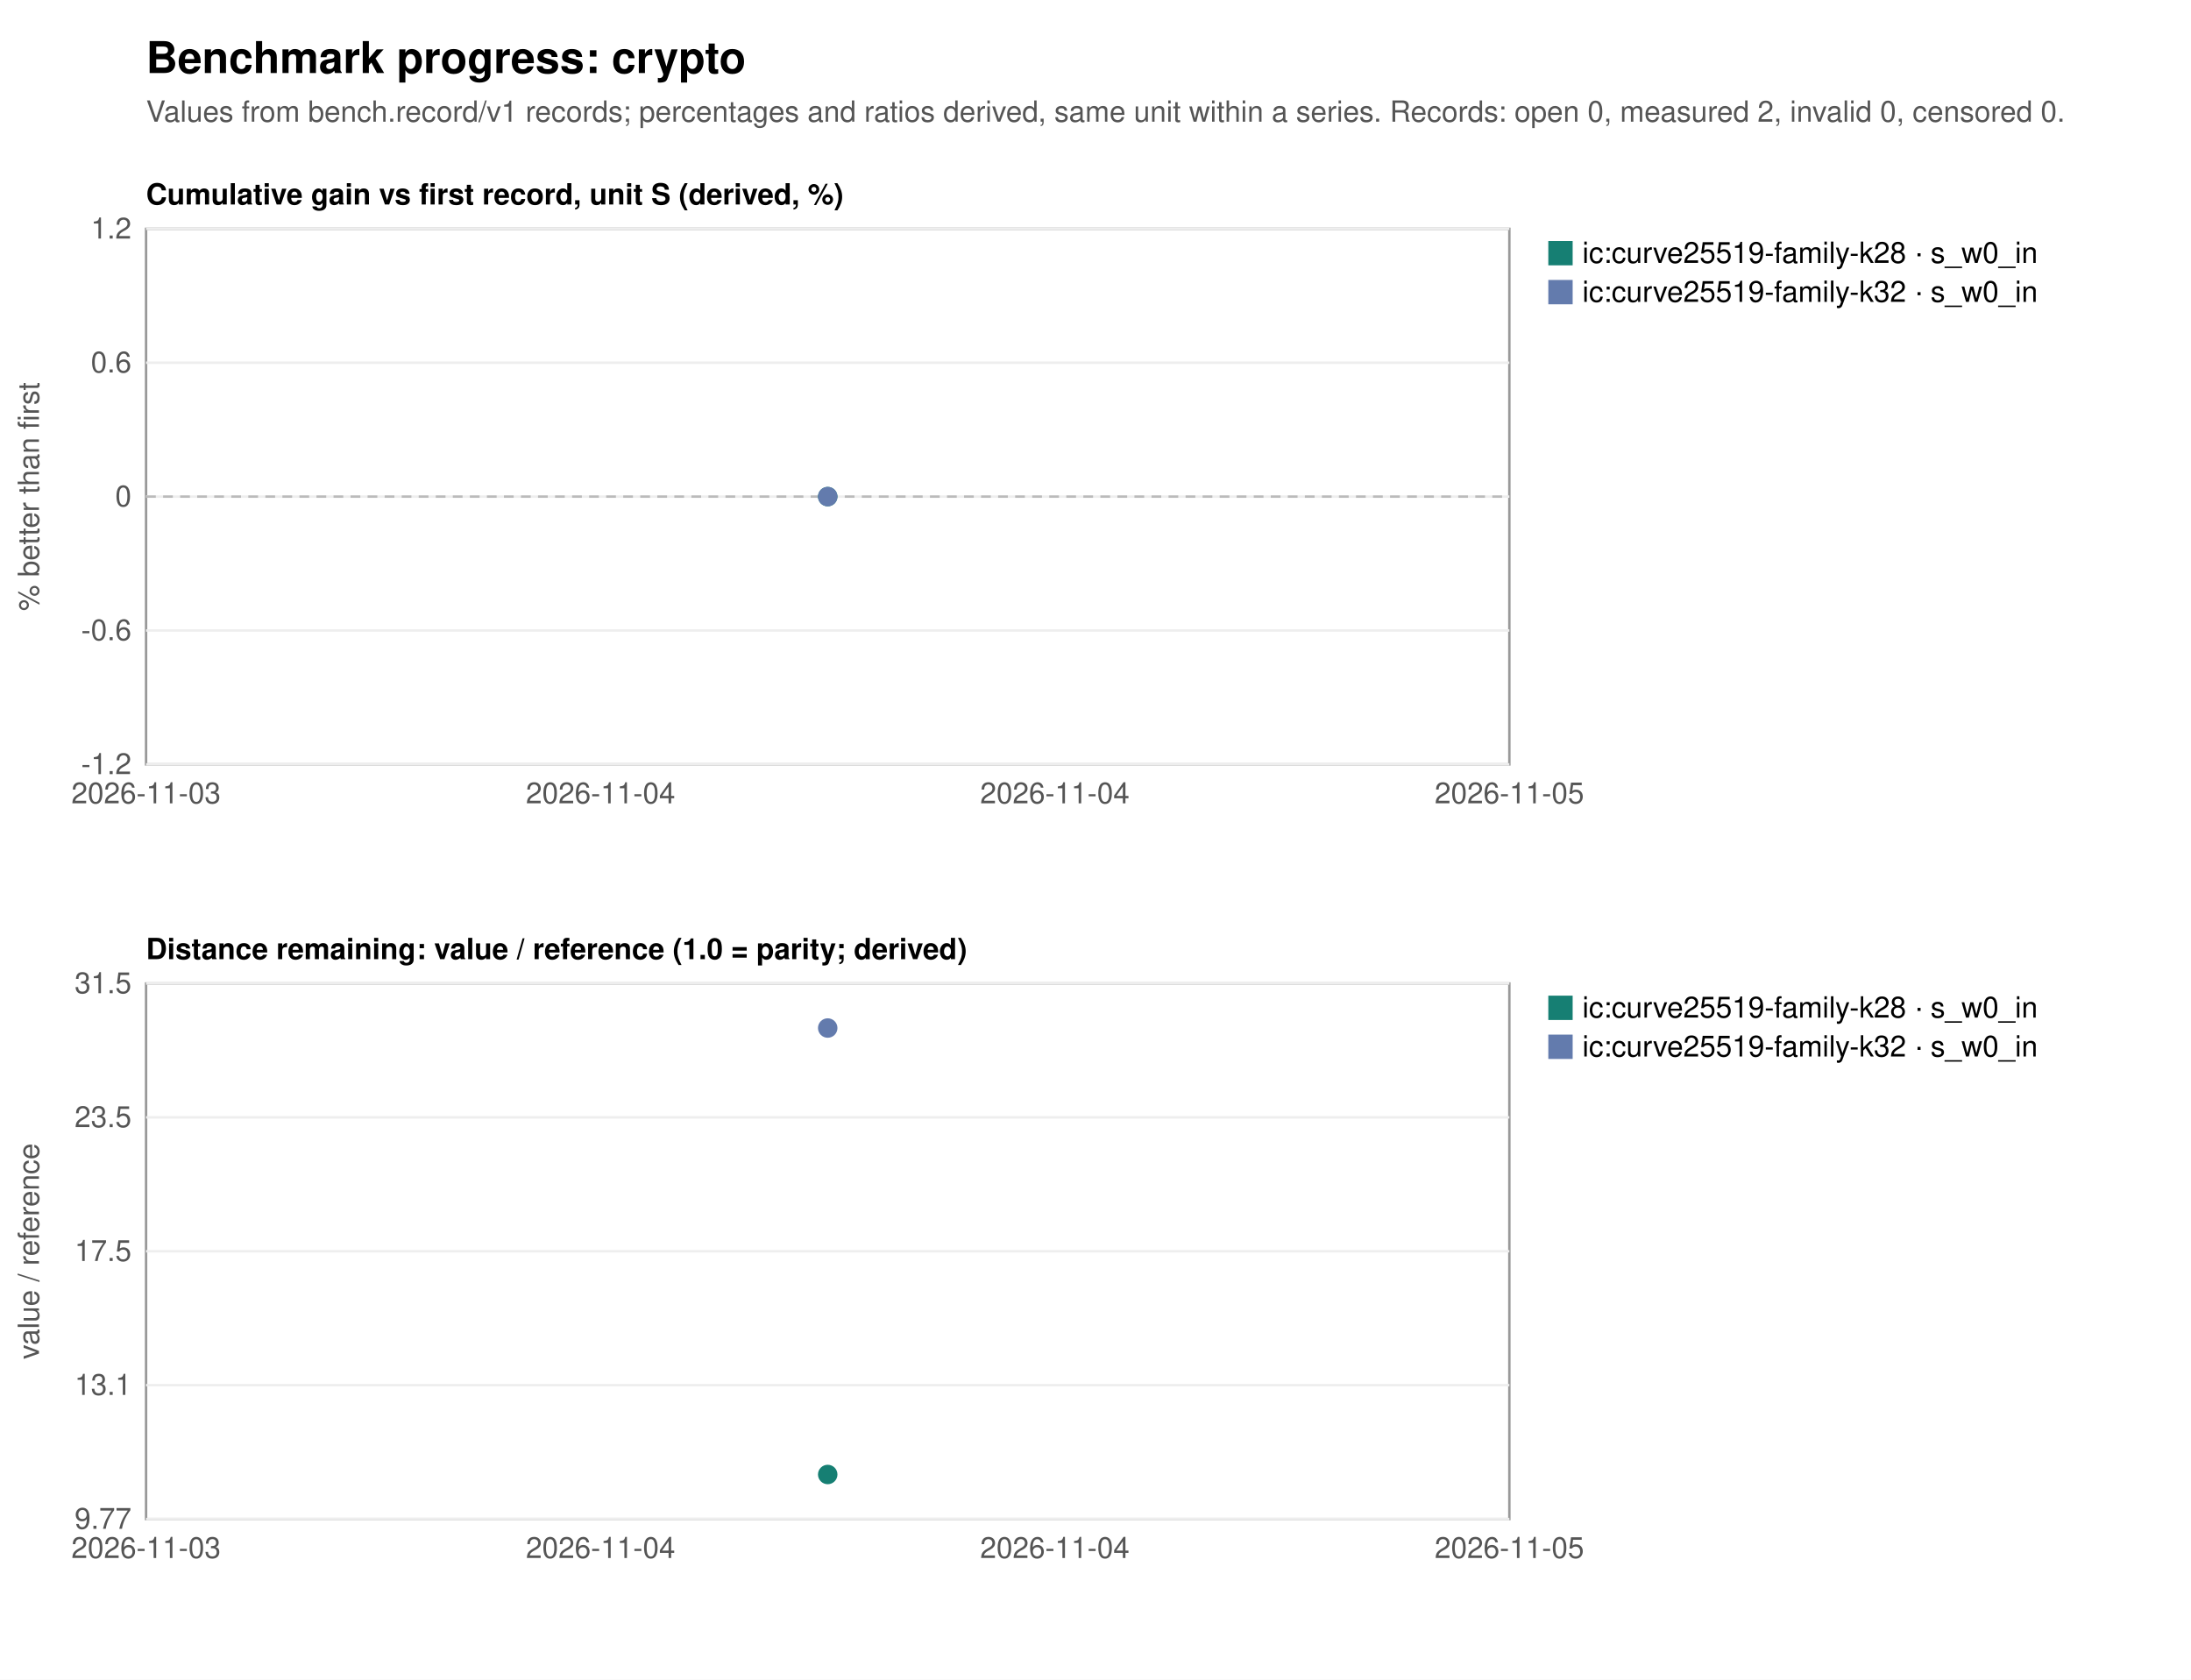
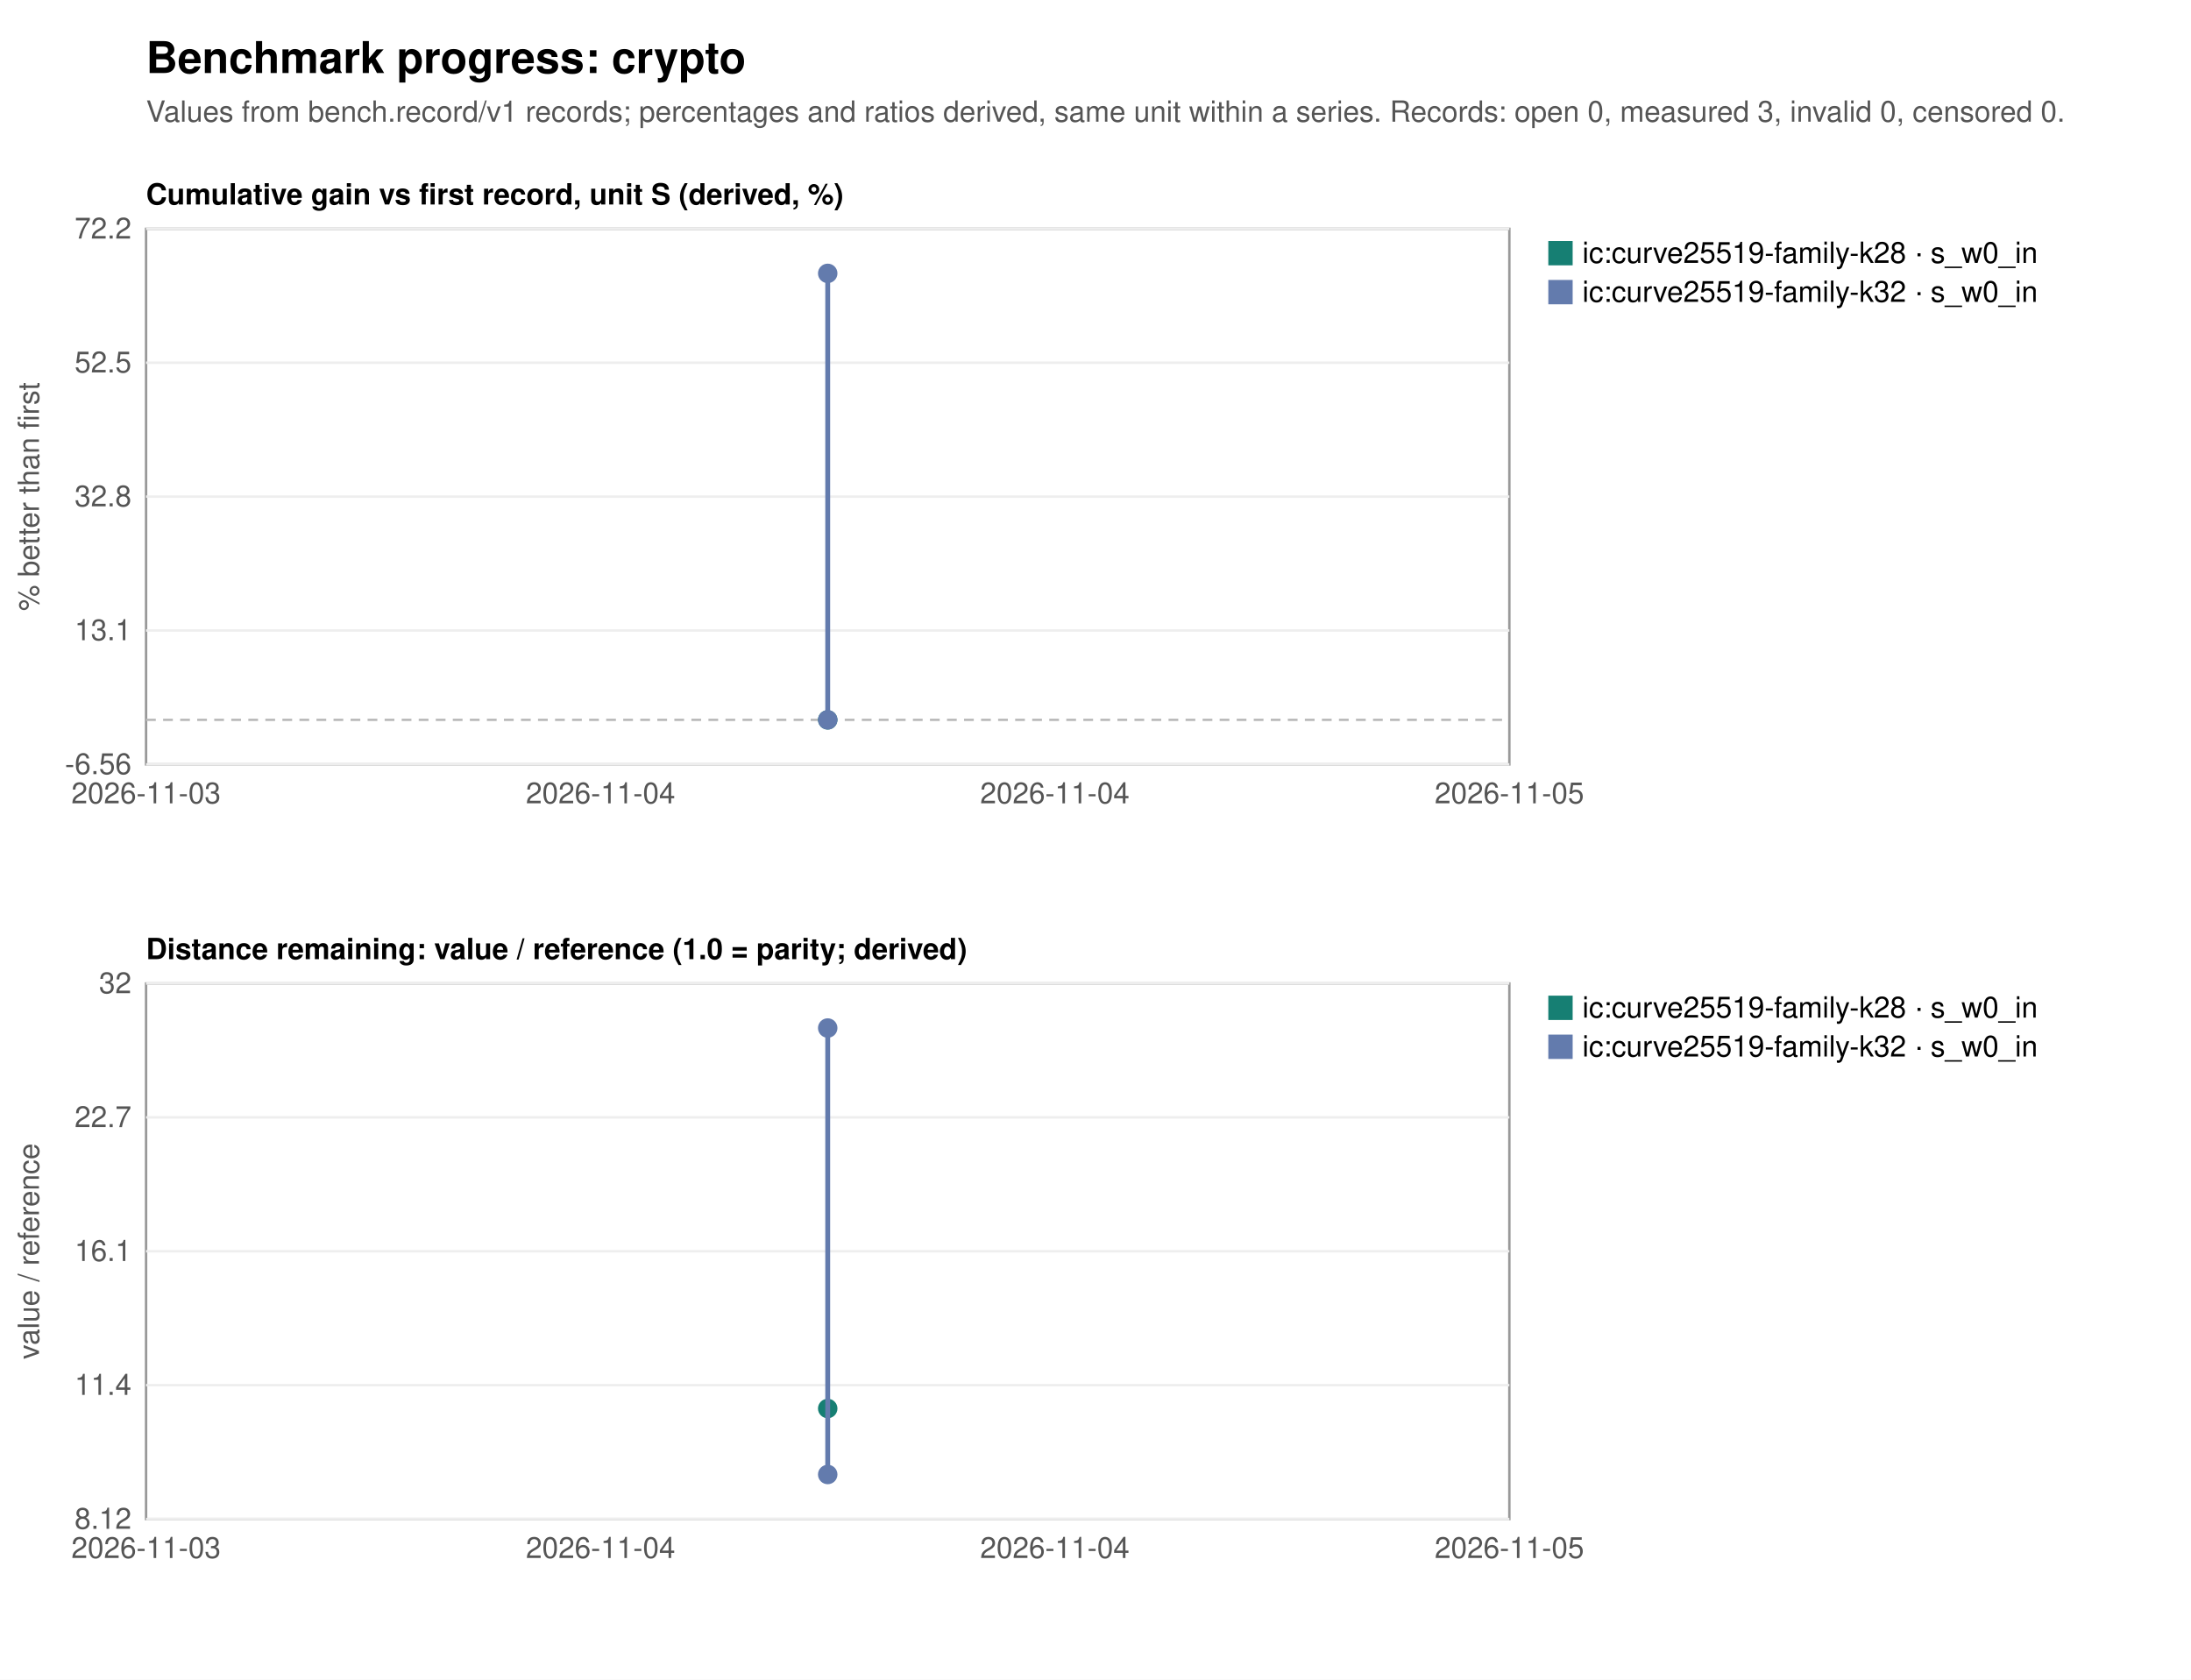
<svg xmlns="http://www.w3.org/2000/svg" width="900" height="690" viewBox="0 0 900 690" font-family="Helvetica, Arial, sans-serif" font-size="12">
  <rect width="900" height="690" fill="white" />
  <text x="60" y="30" font-size="18" font-weight="bold">Benchmark progress: crypto</text>
-   <text x="60" y="50" fill="#555">Values from bench.record/v1 records; percentages and ratios derived, same unit within a series. Records: open 0, measured 2, invalid 0, censored 0.</text>
+   <text x="60" y="50" fill="#555">Values from bench.record/v1 records; percentages and ratios derived, same unit within a series. Records: open 0, measured 3, invalid 0, censored 0.</text>
  <text x="60" y="84" font-weight="bold">Cumulative gain vs first record, unit S (derived, %)</text>
  <rect x="60" y="94" width="560" height="220" fill="none" stroke="#999" />
  <line x1="60" y1="314.0" x2="620" y2="314.0" stroke="#eee" />
-   <text x="54" y="318.0" text-anchor="end" fill="#555">-1.2</text>
+   <text x="54" y="318.0" text-anchor="end" fill="#555">-6.56</text>
  <line x1="60" y1="259.0" x2="620" y2="259.0" stroke="#eee" />
-   <text x="54" y="263.0" text-anchor="end" fill="#555">-0.6</text>
+   <text x="54" y="263.0" text-anchor="end" fill="#555">13.1</text>
  <line x1="60" y1="204.0" x2="620" y2="204.0" stroke="#eee" />
-   <text x="54" y="208.0" text-anchor="end" fill="#555">0</text>
+   <text x="54" y="208.0" text-anchor="end" fill="#555">32.8</text>
  <line x1="60" y1="149.0" x2="620" y2="149.0" stroke="#eee" />
-   <text x="54" y="153.0" text-anchor="end" fill="#555">0.6</text>
+   <text x="54" y="153.0" text-anchor="end" fill="#555">52.5</text>
  <line x1="60" y1="94.0" x2="620" y2="94.0" stroke="#eee" />
-   <text x="54" y="98.0" text-anchor="end" fill="#555">1.2</text>
+   <text x="54" y="98.0" text-anchor="end" fill="#555">72.2</text>
  <text x="60.0" y="330" text-anchor="middle" fill="#555">2026-11-03</text>
  <text x="246.7" y="330" text-anchor="middle" fill="#555">2026-11-04</text>
  <text x="433.3" y="330" text-anchor="middle" fill="#555">2026-11-04</text>
  <text x="620.0" y="330" text-anchor="middle" fill="#555">2026-11-05</text>
-   <line x1="60" y1="204.0" x2="620" y2="204.0" stroke="#bbb" stroke-dasharray="4 3" />
+   <line x1="60" y1="295.7" x2="620" y2="295.7" stroke="#bbb" stroke-dasharray="4 3" />
  <text transform="translate(16,204.0) rotate(-90)" text-anchor="middle" fill="#555">% better than first</text>
-   <circle cx="340.0" cy="204.0" r="4" fill="#167f73" />
+   <circle cx="340.0" cy="295.7" r="4" fill="#167f73" />
  <rect x="636" y="99" width="10" height="10" fill="#167f73" />
  <text x="650" y="108">ic:curve25519-family-k28 · s_w0_in</text>
-   <circle cx="340.0" cy="204.0" r="4" fill="#637bad" />
+   <polyline fill="none" stroke="#637bad" stroke-width="2" points="340.0,295.7 340.0,112.3" />
+   <circle cx="340.0" cy="295.7" r="4" fill="#637bad" />
+   <circle cx="340.0" cy="112.3" r="4" fill="#637bad" />
  <rect x="636" y="115" width="10" height="10" fill="#637bad" />
  <text x="650" y="124">ic:curve25519-family-k32 · s_w0_in</text>
  <text x="60" y="394" font-weight="bold">Distance remaining: value / reference (1.0 = parity; derived)</text>
  <rect x="60" y="404" width="560" height="220" fill="none" stroke="#999" />
  <line x1="60" y1="624.0" x2="620" y2="624.0" stroke="#eee" />
-   <text x="54" y="628.0" text-anchor="end" fill="#555">9.77</text>
+   <text x="54" y="628.0" text-anchor="end" fill="#555">8.12</text>
  <line x1="60" y1="569.0" x2="620" y2="569.0" stroke="#eee" />
-   <text x="54" y="573.0" text-anchor="end" fill="#555">13.1</text>
+   <text x="54" y="573.0" text-anchor="end" fill="#555">11.4</text>
  <line x1="60" y1="514.0" x2="620" y2="514.0" stroke="#eee" />
-   <text x="54" y="518.0" text-anchor="end" fill="#555">17.5</text>
+   <text x="54" y="518.0" text-anchor="end" fill="#555">16.1</text>
  <line x1="60" y1="459.0" x2="620" y2="459.0" stroke="#eee" />
-   <text x="54" y="463.0" text-anchor="end" fill="#555">23.5</text>
+   <text x="54" y="463.0" text-anchor="end" fill="#555">22.7</text>
  <line x1="60" y1="404.0" x2="620" y2="404.0" stroke="#eee" />
-   <text x="54" y="408.0" text-anchor="end" fill="#555">31.5</text>
+   <text x="54" y="408.0" text-anchor="end" fill="#555">32</text>
  <text x="60.0" y="640" text-anchor="middle" fill="#555">2026-11-03</text>
  <text x="246.7" y="640" text-anchor="middle" fill="#555">2026-11-04</text>
  <text x="433.3" y="640" text-anchor="middle" fill="#555">2026-11-04</text>
  <text x="620.0" y="640" text-anchor="middle" fill="#555">2026-11-05</text>
  <text transform="translate(16,514.0) rotate(-90)" text-anchor="middle" fill="#555">value / reference</text>
-   <circle cx="340.0" cy="605.7" r="4" fill="#167f73" />
+   <circle cx="340.0" cy="578.6" r="4" fill="#167f73" />
  <rect x="636" y="409" width="10" height="10" fill="#167f73" />
  <text x="650" y="418">ic:curve25519-family-k28 · s_w0_in</text>
+   <polyline fill="none" stroke="#637bad" stroke-width="2" points="340.0,422.3 340.0,605.7" />
  <circle cx="340.0" cy="422.3" r="4" fill="#637bad" />
+   <circle cx="340.0" cy="605.7" r="4" fill="#637bad" />
  <rect x="636" y="425" width="10" height="10" fill="#637bad" />
  <text x="650" y="434">ic:curve25519-family-k32 · s_w0_in</text>
</svg>
